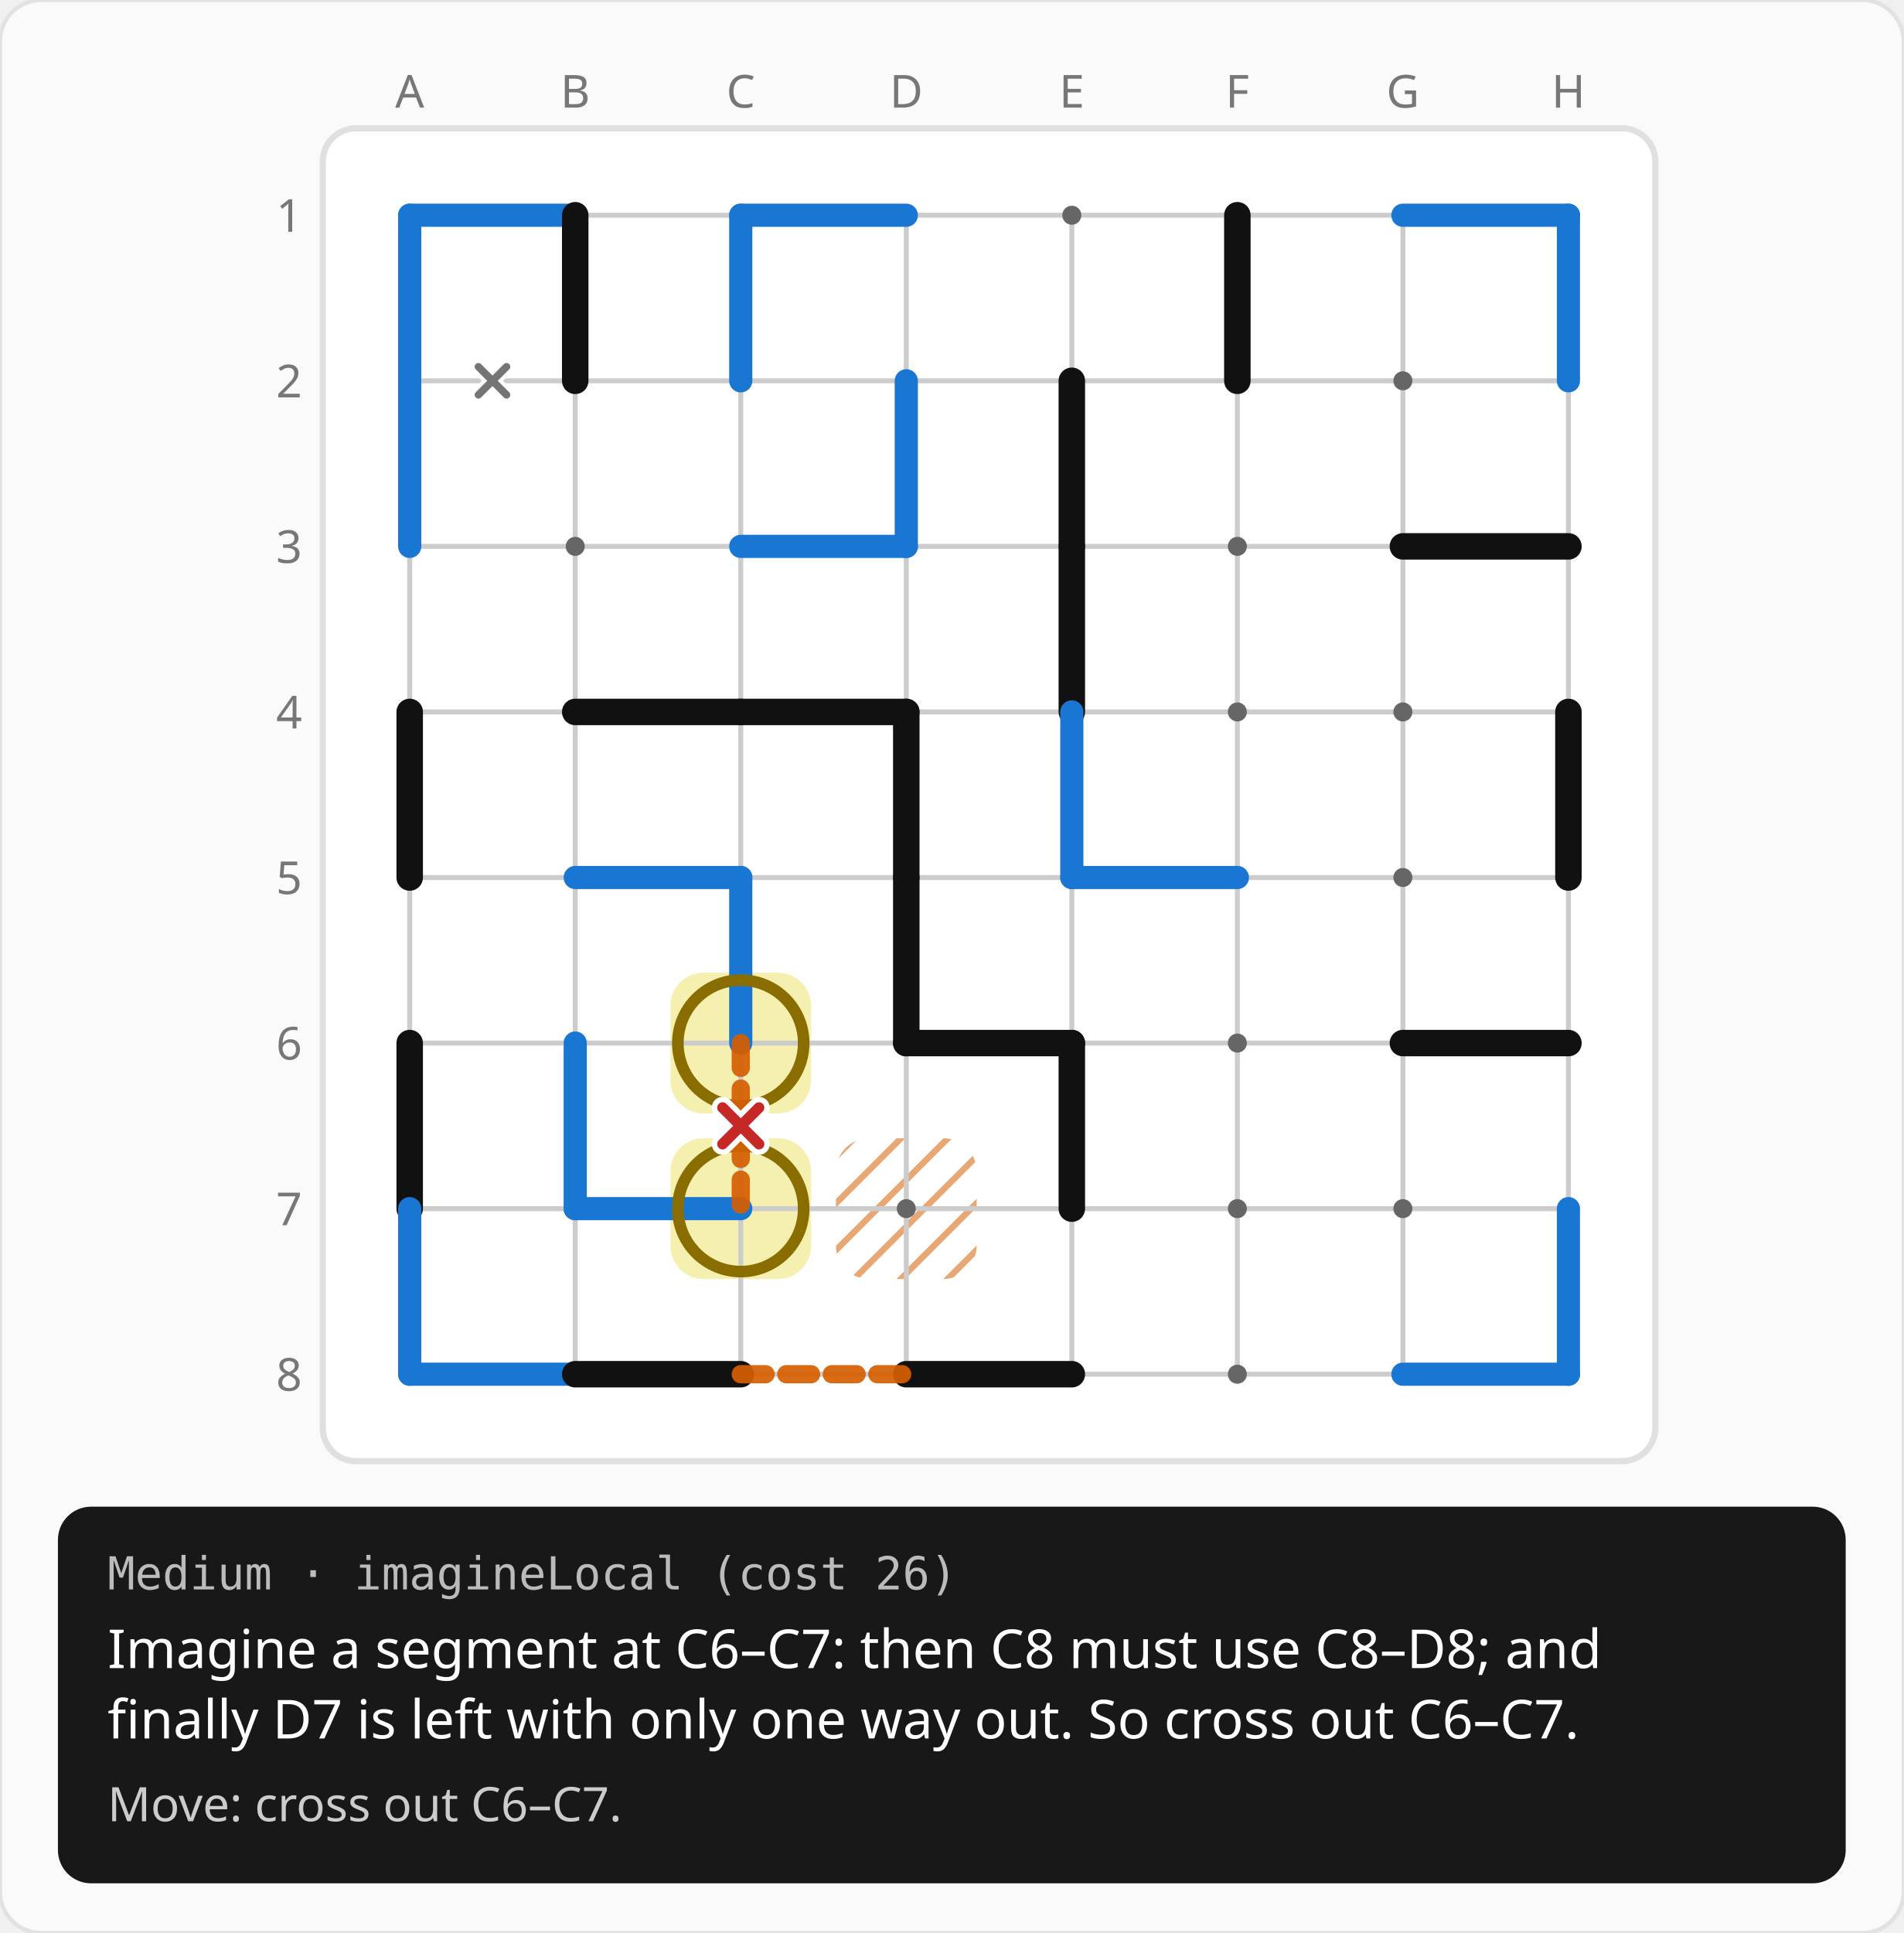
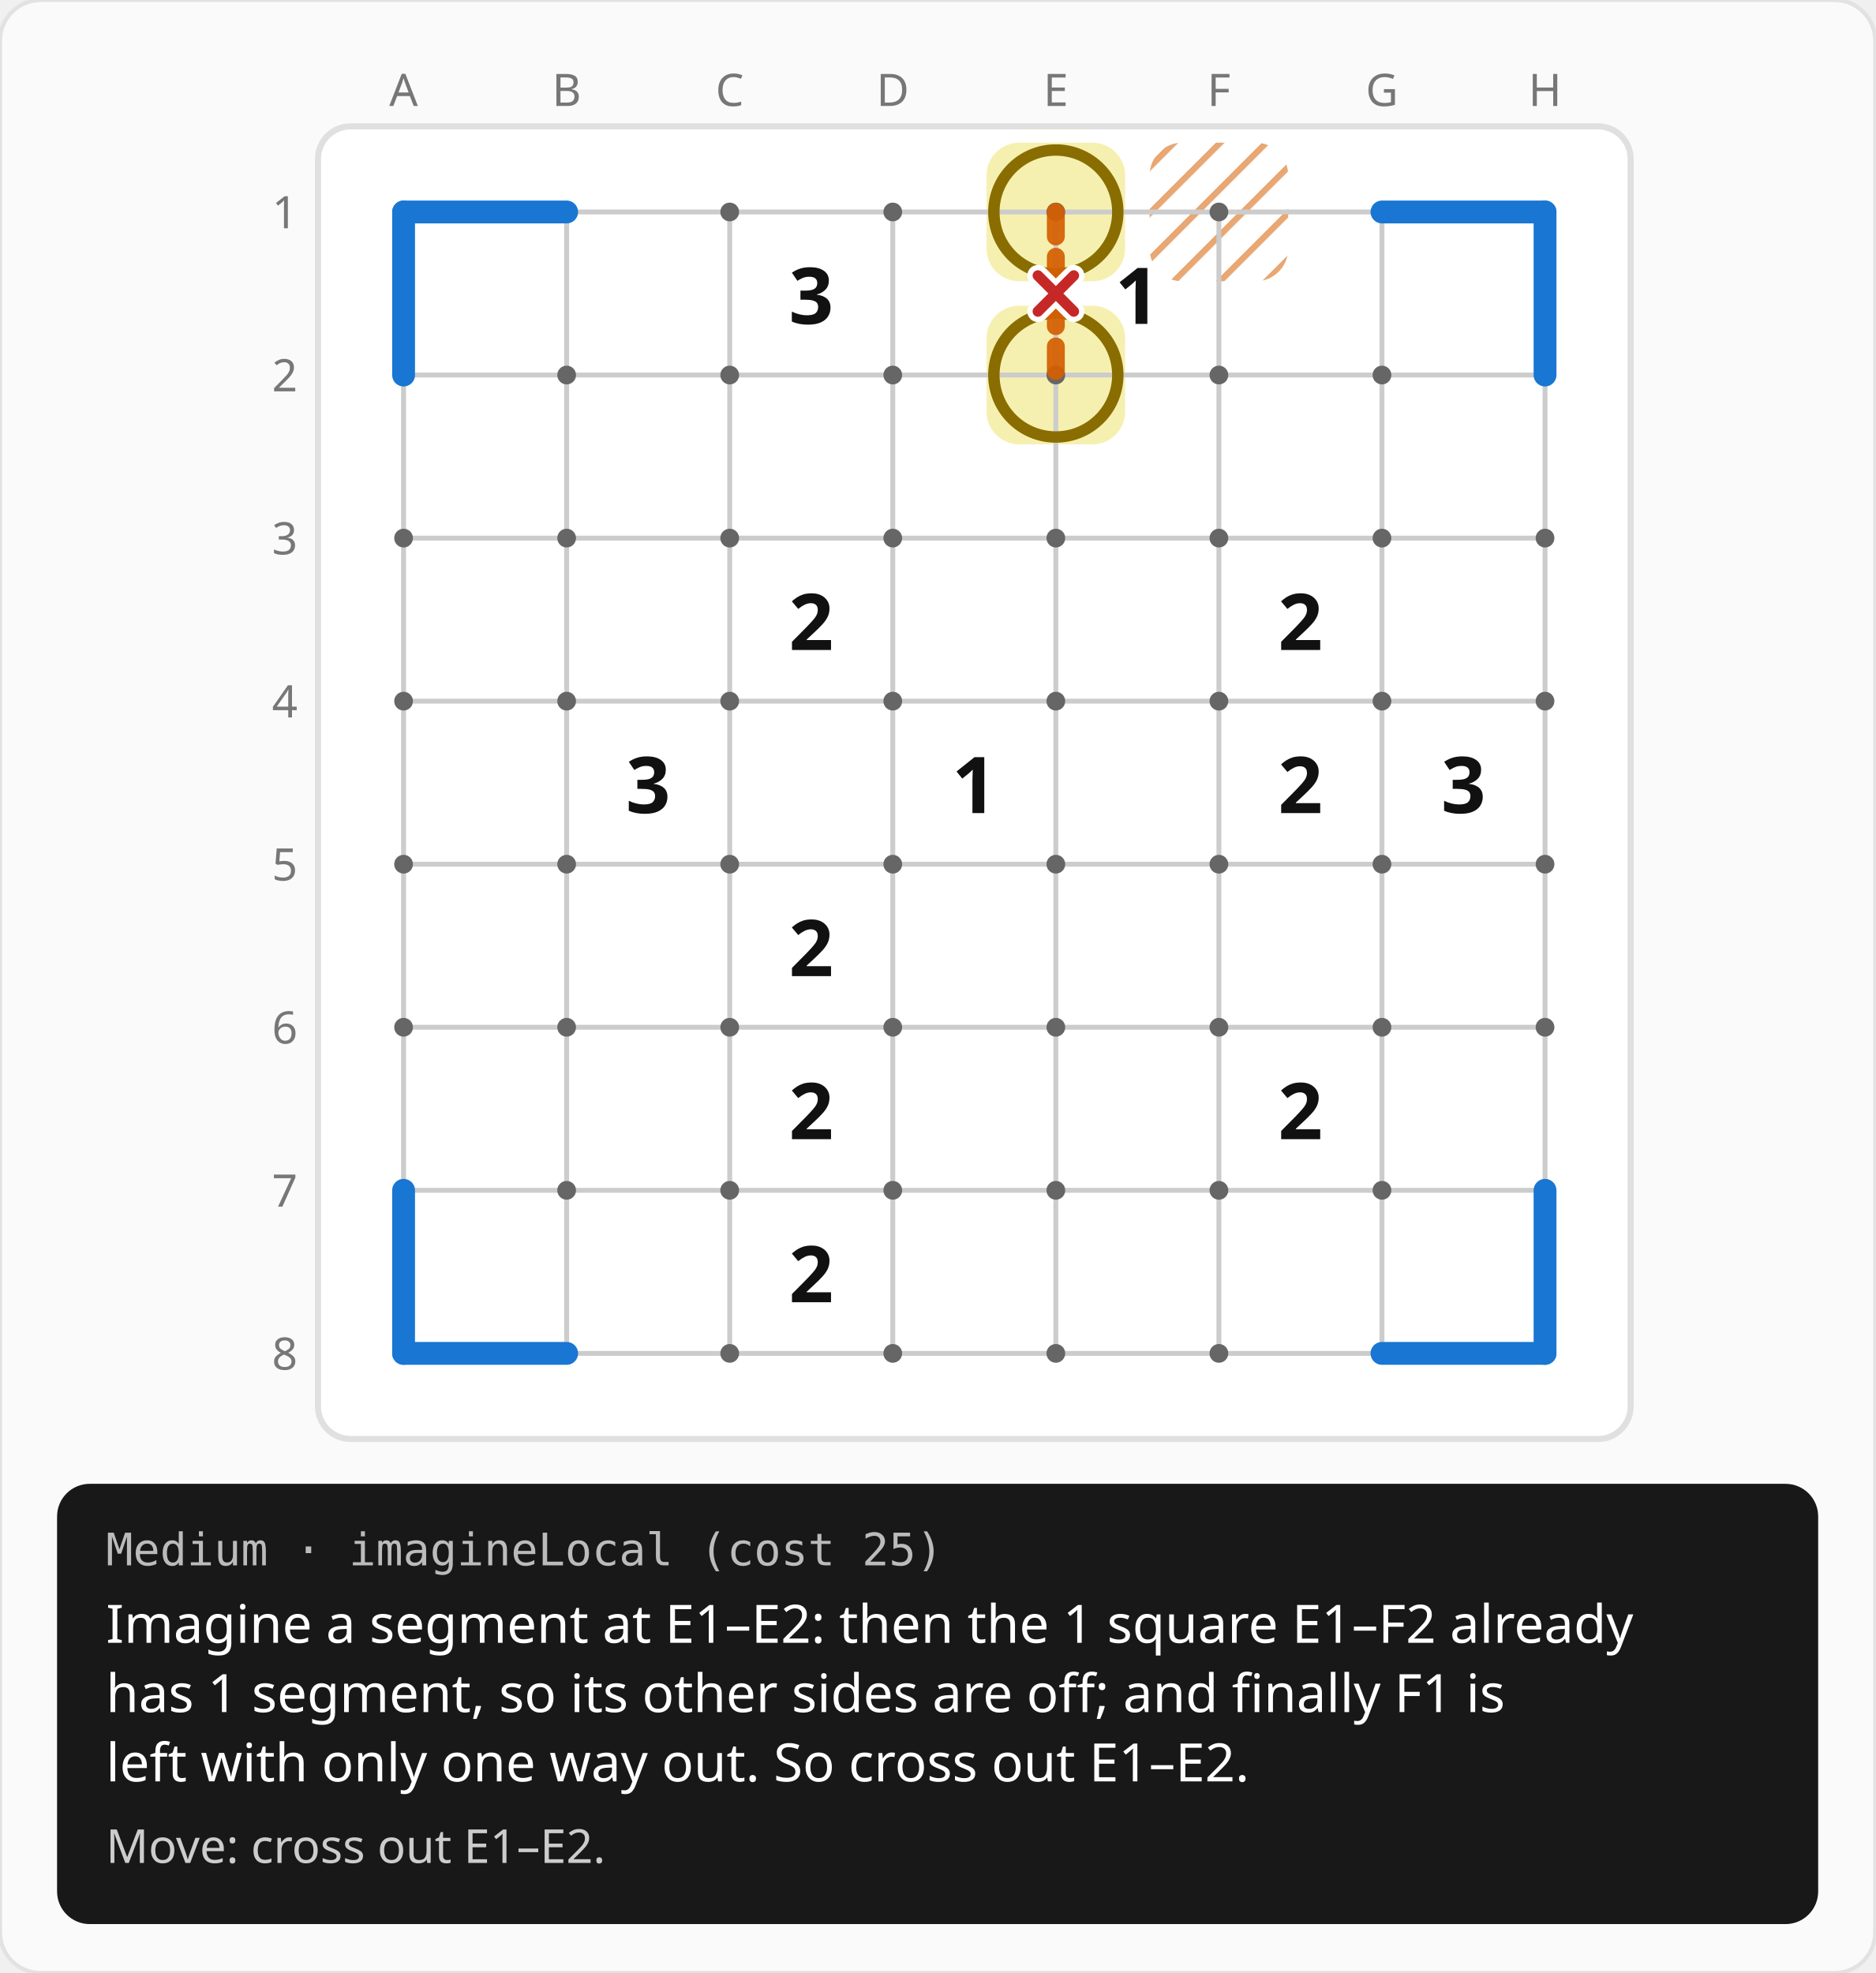
- <svg xmlns="http://www.w3.org/2000/svg" width="460" height="467" viewBox="0 0 460 467">
-   <rect width="460" height="467" rx="10" fill="#fafafa" stroke="#e2e2e2" />
+ <svg xmlns="http://www.w3.org/2000/svg" width="460" height="484" viewBox="0 0 460 484">
+   <rect width="460" height="484" rx="10" fill="#fafafa" stroke="#e2e2e2" />
  <defs>
    <pattern id="hatch" width="8" height="8" patternUnits="userSpaceOnUse" patternTransform="rotate(45)">
      <line x1="0" y1="0" x2="0" y2="8" stroke="#d55e00" stroke-width="3" opacity="0.55" />
    </pattern>
  </defs>
  <g transform="translate(59 12)">
    <text x="40" y="14" fill="#777777" font-size="11" font-family="system-ui, sans-serif" text-anchor="middle">A</text>
    <text x="80" y="14" fill="#777777" font-size="11" font-family="system-ui, sans-serif" text-anchor="middle">B</text>
    <text x="120" y="14" fill="#777777" font-size="11" font-family="system-ui, sans-serif" text-anchor="middle">C</text>
    <text x="160" y="14" fill="#777777" font-size="11" font-family="system-ui, sans-serif" text-anchor="middle">D</text>
    <text x="200" y="14" fill="#777777" font-size="11" font-family="system-ui, sans-serif" text-anchor="middle">E</text>
    <text x="240" y="14" fill="#777777" font-size="11" font-family="system-ui, sans-serif" text-anchor="middle">F</text>
    <text x="280" y="14" fill="#777777" font-size="11" font-family="system-ui, sans-serif" text-anchor="middle">G</text>
    <text x="320" y="14" fill="#777777" font-size="11" font-family="system-ui, sans-serif" text-anchor="middle">H</text>
    <text x="14" y="44" fill="#777777" font-size="11" font-family="system-ui, sans-serif" text-anchor="end">1</text>
    <text x="14" y="84" fill="#777777" font-size="11" font-family="system-ui, sans-serif" text-anchor="end">2</text>
    <text x="14" y="124" fill="#777777" font-size="11" font-family="system-ui, sans-serif" text-anchor="end">3</text>
    <text x="14" y="164" fill="#777777" font-size="11" font-family="system-ui, sans-serif" text-anchor="end">4</text>
    <text x="14" y="204" fill="#777777" font-size="11" font-family="system-ui, sans-serif" text-anchor="end">5</text>
    <text x="14" y="244" fill="#777777" font-size="11" font-family="system-ui, sans-serif" text-anchor="end">6</text>
    <text x="14" y="284" fill="#777777" font-size="11" font-family="system-ui, sans-serif" text-anchor="end">7</text>
    <text x="14" y="324" fill="#777777" font-size="11" font-family="system-ui, sans-serif" text-anchor="end">8</text>
    <g transform="translate(18 18)">
      <rect x="1" y="1" width="322" height="322" rx="8" fill="#ffffff" stroke="#e0e0e0" stroke-width="1.5" />
-       <rect x="125" y="245" width="34" height="34" rx="8" fill="url(#hatch)" />
-       <rect x="85" y="205" width="34" height="34" rx="8" fill="rgba(244,236,156,0.8)" />
-       <rect x="85" y="245" width="34" height="34" rx="8" fill="rgba(244,236,156,0.8)" />
+       <rect x="205" y="5" width="34" height="34" rx="8" fill="url(#hatch)" />
+       <rect x="165" y="5" width="34" height="34" rx="8" fill="rgba(244,236,156,0.8)" />
+       <rect x="165" y="45" width="34" height="34" rx="8" fill="rgba(244,236,156,0.8)" />
      <line x1="22" y1="22" x2="302" y2="22" stroke="#cccccc" stroke-width="1.2" />
      <line x1="22" y1="62" x2="302" y2="62" stroke="#cccccc" stroke-width="1.2" />
      <line x1="22" y1="102" x2="302" y2="102" stroke="#cccccc" stroke-width="1.2" />
      <line x1="22" y1="142" x2="302" y2="142" stroke="#cccccc" stroke-width="1.2" />
      <line x1="22" y1="182" x2="302" y2="182" stroke="#cccccc" stroke-width="1.2" />
      <line x1="22" y1="222" x2="302" y2="222" stroke="#cccccc" stroke-width="1.2" />
      <line x1="22" y1="262" x2="302" y2="262" stroke="#cccccc" stroke-width="1.2" />
      <line x1="22" y1="302" x2="302" y2="302" stroke="#cccccc" stroke-width="1.2" />
      <line x1="22" y1="22" x2="22" y2="302" stroke="#cccccc" stroke-width="1.2" />
      <line x1="62" y1="22" x2="62" y2="302" stroke="#cccccc" stroke-width="1.2" />
      <line x1="102" y1="22" x2="102" y2="302" stroke="#cccccc" stroke-width="1.2" />
      <line x1="142" y1="22" x2="142" y2="302" stroke="#cccccc" stroke-width="1.2" />
      <line x1="182" y1="22" x2="182" y2="302" stroke="#cccccc" stroke-width="1.2" />
      <line x1="222" y1="22" x2="222" y2="302" stroke="#cccccc" stroke-width="1.2" />
      <line x1="262" y1="22" x2="262" y2="302" stroke="#cccccc" stroke-width="1.2" />
      <line x1="302" y1="22" x2="302" y2="302" stroke="#cccccc" stroke-width="1.2" />
      <circle cx="22" cy="22" r="2.3" fill="#666666" />
      <circle cx="62" cy="22" r="2.3" fill="#666666" />
      <circle cx="102" cy="22" r="2.3" fill="#666666" />
      <circle cx="142" cy="22" r="2.3" fill="#666666" />
      <circle cx="182" cy="22" r="2.3" fill="#666666" />
      <circle cx="222" cy="22" r="2.3" fill="#666666" />
      <circle cx="262" cy="22" r="2.3" fill="#666666" />
      <circle cx="302" cy="22" r="2.3" fill="#666666" />
      <circle cx="22" cy="62" r="2.3" fill="#666666" />
      <circle cx="62" cy="62" r="2.3" fill="#666666" />
      <circle cx="102" cy="62" r="2.3" fill="#666666" />
      <circle cx="142" cy="62" r="2.3" fill="#666666" />
      <circle cx="182" cy="62" r="2.3" fill="#666666" />
      <circle cx="222" cy="62" r="2.3" fill="#666666" />
      <circle cx="262" cy="62" r="2.3" fill="#666666" />
      <circle cx="302" cy="62" r="2.3" fill="#666666" />
      <circle cx="22" cy="102" r="2.3" fill="#666666" />
      <circle cx="62" cy="102" r="2.3" fill="#666666" />
      <circle cx="102" cy="102" r="2.3" fill="#666666" />
      <circle cx="142" cy="102" r="2.3" fill="#666666" />
      <circle cx="182" cy="102" r="2.3" fill="#666666" />
      <circle cx="222" cy="102" r="2.3" fill="#666666" />
      <circle cx="262" cy="102" r="2.3" fill="#666666" />
      <circle cx="302" cy="102" r="2.3" fill="#666666" />
      <circle cx="22" cy="142" r="2.3" fill="#666666" />
      <circle cx="62" cy="142" r="2.3" fill="#666666" />
      <circle cx="102" cy="142" r="2.3" fill="#666666" />
      <circle cx="142" cy="142" r="2.3" fill="#666666" />
      <circle cx="182" cy="142" r="2.3" fill="#666666" />
      <circle cx="222" cy="142" r="2.3" fill="#666666" />
      <circle cx="262" cy="142" r="2.3" fill="#666666" />
      <circle cx="302" cy="142" r="2.3" fill="#666666" />
      <circle cx="22" cy="182" r="2.3" fill="#666666" />
      <circle cx="62" cy="182" r="2.3" fill="#666666" />
      <circle cx="102" cy="182" r="2.3" fill="#666666" />
      <circle cx="142" cy="182" r="2.3" fill="#666666" />
      <circle cx="182" cy="182" r="2.3" fill="#666666" />
      <circle cx="222" cy="182" r="2.3" fill="#666666" />
      <circle cx="262" cy="182" r="2.3" fill="#666666" />
      <circle cx="302" cy="182" r="2.3" fill="#666666" />
      <circle cx="22" cy="222" r="2.3" fill="#666666" />
      <circle cx="62" cy="222" r="2.3" fill="#666666" />
      <circle cx="102" cy="222" r="2.3" fill="#666666" />
      <circle cx="142" cy="222" r="2.3" fill="#666666" />
      <circle cx="182" cy="222" r="2.3" fill="#666666" />
      <circle cx="222" cy="222" r="2.3" fill="#666666" />
      <circle cx="262" cy="222" r="2.3" fill="#666666" />
      <circle cx="302" cy="222" r="2.3" fill="#666666" />
      <circle cx="22" cy="262" r="2.3" fill="#666666" />
      <circle cx="62" cy="262" r="2.3" fill="#666666" />
      <circle cx="102" cy="262" r="2.3" fill="#666666" />
      <circle cx="142" cy="262" r="2.3" fill="#666666" />
      <circle cx="182" cy="262" r="2.3" fill="#666666" />
      <circle cx="222" cy="262" r="2.3" fill="#666666" />
      <circle cx="262" cy="262" r="2.3" fill="#666666" />
      <circle cx="302" cy="262" r="2.3" fill="#666666" />
      <circle cx="22" cy="302" r="2.3" fill="#666666" />
      <circle cx="62" cy="302" r="2.3" fill="#666666" />
      <circle cx="102" cy="302" r="2.3" fill="#666666" />
      <circle cx="142" cy="302" r="2.3" fill="#666666" />
      <circle cx="182" cy="302" r="2.3" fill="#666666" />
      <circle cx="222" cy="302" r="2.3" fill="#666666" />
      <circle cx="262" cy="302" r="2.3" fill="#666666" />
      <circle cx="302" cy="302" r="2.3" fill="#666666" />
+       <text x="122" y="42" font-size="19.2" font-weight="700" font-family="system-ui, sans-serif" text-anchor="middle" dominant-baseline="central" fill="#111111">3</text>
+       <text x="202" y="42" font-size="19.2" font-weight="700" font-family="system-ui, sans-serif" text-anchor="middle" dominant-baseline="central" fill="#111111">1</text>
+       <text x="122" y="122" font-size="19.2" font-weight="700" font-family="system-ui, sans-serif" text-anchor="middle" dominant-baseline="central" fill="#111111">2</text>
+       <text x="242" y="122" font-size="19.2" font-weight="700" font-family="system-ui, sans-serif" text-anchor="middle" dominant-baseline="central" fill="#111111">2</text>
+       <text x="82" y="162" font-size="19.2" font-weight="700" font-family="system-ui, sans-serif" text-anchor="middle" dominant-baseline="central" fill="#111111">3</text>
+       <text x="162" y="162" font-size="19.2" font-weight="700" font-family="system-ui, sans-serif" text-anchor="middle" dominant-baseline="central" fill="#111111">1</text>
+       <text x="242" y="162" font-size="19.2" font-weight="700" font-family="system-ui, sans-serif" text-anchor="middle" dominant-baseline="central" fill="#111111">2</text>
+       <text x="282" y="162" font-size="19.2" font-weight="700" font-family="system-ui, sans-serif" text-anchor="middle" dominant-baseline="central" fill="#111111">3</text>
+       <text x="122" y="202" font-size="19.2" font-weight="700" font-family="system-ui, sans-serif" text-anchor="middle" dominant-baseline="central" fill="#111111">2</text>
+       <text x="122" y="242" font-size="19.2" font-weight="700" font-family="system-ui, sans-serif" text-anchor="middle" dominant-baseline="central" fill="#111111">2</text>
+       <text x="242" y="242" font-size="19.2" font-weight="700" font-family="system-ui, sans-serif" text-anchor="middle" dominant-baseline="central" fill="#111111">2</text>
+       <text x="122" y="282" font-size="19.2" font-weight="700" font-family="system-ui, sans-serif" text-anchor="middle" dominant-baseline="central" fill="#111111">2</text>
      <line x1="22" y1="22" x2="62" y2="22" stroke="#1976d2" stroke-width="5.6" stroke-linecap="round" />
      <line x1="22" y1="22" x2="22" y2="62" stroke="#1976d2" stroke-width="5.6" stroke-linecap="round" />
-       <line x1="62" y1="22" x2="62" y2="62" stroke="#111111" stroke-width="6.4" stroke-linecap="round" />
-       <line x1="102" y1="22" x2="142" y2="22" stroke="#1976d2" stroke-width="5.6" stroke-linecap="round" />
-       <line x1="102" y1="22" x2="102" y2="62" stroke="#1976d2" stroke-width="5.6" stroke-linecap="round" />
-       <line x1="222" y1="22" x2="222" y2="62" stroke="#111111" stroke-width="6.4" stroke-linecap="round" />
      <line x1="262" y1="22" x2="302" y2="22" stroke="#1976d2" stroke-width="5.6" stroke-linecap="round" />
      <line x1="302" y1="22" x2="302" y2="62" stroke="#1976d2" stroke-width="5.6" stroke-linecap="round" />
-       <line x1="22" y1="62" x2="22" y2="102" stroke="#1976d2" stroke-width="5.6" stroke-linecap="round" />
-       <line x1="142" y1="62" x2="142" y2="102" stroke="#1976d2" stroke-width="5.6" stroke-linecap="round" />
-       <line x1="182" y1="62" x2="182" y2="102" stroke="#111111" stroke-width="6.4" stroke-linecap="round" />
-       <line x1="102" y1="102" x2="142" y2="102" stroke="#1976d2" stroke-width="5.6" stroke-linecap="round" />
-       <line x1="182" y1="102" x2="182" y2="142" stroke="#111111" stroke-width="6.4" stroke-linecap="round" />
-       <line x1="262" y1="102" x2="302" y2="102" stroke="#111111" stroke-width="6.4" stroke-linecap="round" />
-       <line x1="22" y1="142" x2="22" y2="182" stroke="#111111" stroke-width="6.4" stroke-linecap="round" />
-       <line x1="62" y1="142" x2="102" y2="142" stroke="#111111" stroke-width="6.4" stroke-linecap="round" />
-       <line x1="102" y1="142" x2="142" y2="142" stroke="#111111" stroke-width="6.4" stroke-linecap="round" />
-       <line x1="142" y1="142" x2="142" y2="182" stroke="#111111" stroke-width="6.4" stroke-linecap="round" />
-       <line x1="182" y1="142" x2="182" y2="182" stroke="#1976d2" stroke-width="5.6" stroke-linecap="round" />
-       <line x1="302" y1="142" x2="302" y2="182" stroke="#111111" stroke-width="6.4" stroke-linecap="round" />
-       <line x1="62" y1="182" x2="102" y2="182" stroke="#1976d2" stroke-width="5.6" stroke-linecap="round" />
-       <line x1="102" y1="182" x2="102" y2="222" stroke="#1976d2" stroke-width="5.6" stroke-linecap="round" />
-       <line x1="142" y1="182" x2="142" y2="222" stroke="#111111" stroke-width="6.4" stroke-linecap="round" />
-       <line x1="182" y1="182" x2="222" y2="182" stroke="#1976d2" stroke-width="5.6" stroke-linecap="round" />
-       <line x1="22" y1="222" x2="22" y2="262" stroke="#111111" stroke-width="6.4" stroke-linecap="round" />
-       <line x1="62" y1="222" x2="62" y2="262" stroke="#1976d2" stroke-width="5.6" stroke-linecap="round" />
-       <line x1="142" y1="222" x2="182" y2="222" stroke="#111111" stroke-width="6.4" stroke-linecap="round" />
-       <line x1="182" y1="222" x2="182" y2="262" stroke="#111111" stroke-width="6.4" stroke-linecap="round" />
-       <line x1="262" y1="222" x2="302" y2="222" stroke="#111111" stroke-width="6.4" stroke-linecap="round" />
      <line x1="22" y1="262" x2="22" y2="302" stroke="#1976d2" stroke-width="5.6" stroke-linecap="round" />
-       <line x1="62" y1="262" x2="102" y2="262" stroke="#1976d2" stroke-width="5.6" stroke-linecap="round" />
      <line x1="302" y1="262" x2="302" y2="302" stroke="#1976d2" stroke-width="5.6" stroke-linecap="round" />
      <line x1="22" y1="302" x2="62" y2="302" stroke="#1976d2" stroke-width="5.6" stroke-linecap="round" />
-       <line x1="62" y1="302" x2="102" y2="302" stroke="#111111" stroke-width="6.4" stroke-linecap="round" />
-       <line x1="142" y1="302" x2="182" y2="302" stroke="#111111" stroke-width="6.4" stroke-linecap="round" />
      <line x1="262" y1="302" x2="302" y2="302" stroke="#1976d2" stroke-width="5.6" stroke-linecap="round" />
-       <path d="M38.6 58.6L45.4 65.4M38.6 65.4L45.4 58.6" stroke="#ffffff" stroke-width="3.6" stroke-linecap="round" />
-       <path d="M38.6 58.6L45.4 65.4M38.6 65.4L45.4 58.6" stroke="#757575" stroke-width="1.8" stroke-linecap="round" />
-       <circle cx="102" cy="222" r="15.2" fill="none" stroke="#8a6d00" stroke-width="2.8" />
-       <circle cx="102" cy="262" r="15.2" fill="none" stroke="#8a6d00" stroke-width="2.8" />
-       <line x1="102" y1="222" x2="102" y2="262" stroke="#d55e00" stroke-width="4.4" stroke-linecap="round" stroke-dasharray="6 5" opacity="0.92" />
-       <line x1="102" y1="302" x2="142" y2="302" stroke="#d55e00" stroke-width="4.4" stroke-linecap="round" stroke-dasharray="6 5" opacity="0.92" />
-       <path d="M97.6 237.6L106.4 246.4M97.6 246.4L106.4 237.6" stroke="#ffffff" stroke-width="5.2" stroke-linecap="round" />
-       <path d="M97.6 237.6L106.4 246.4M97.6 246.4L106.4 237.6" stroke="#c62828" stroke-width="2.6" stroke-linecap="round" />
+       <circle cx="182" cy="22" r="15.2" fill="none" stroke="#8a6d00" stroke-width="2.8" />
+       <circle cx="182" cy="62" r="15.2" fill="none" stroke="#8a6d00" stroke-width="2.8" />
+       <line x1="182" y1="22" x2="182" y2="62" stroke="#d55e00" stroke-width="4.4" stroke-linecap="round" stroke-dasharray="6 5" opacity="0.92" />
+       <path d="M177.6 37.6L186.4 46.4M177.6 46.4L186.4 37.6" stroke="#ffffff" stroke-width="5.2" stroke-linecap="round" />
+       <path d="M177.6 37.6L186.4 46.4M177.6 46.4L186.4 37.6" stroke="#c62828" stroke-width="2.6" stroke-linecap="round" />
    </g>
  </g>
-   <rect x="14" y="364" width="432" height="91" rx="8" fill="#181818" />
-   <text x="26" y="384" fill="#bbbbbb" font-size="11" font-family="ui-monospace, Menlo, monospace">Medium · imagineLocal (cost 26)</text>
-   <text x="26" y="403" fill="#ffffff" font-size="13" font-family="system-ui, sans-serif">Imagine a segment at C6–C7: then C8 must use C8–D8; and</text>
-   <text x="26" y="420" fill="#ffffff" font-size="13" font-family="system-ui, sans-serif">finally D7 is left with only one way out. So cross out C6–C7.</text>
-   <text x="26" y="440" fill="#cccccc" font-size="11.5" font-family="system-ui, sans-serif">Move: cross out C6–C7.</text>
+   <rect x="14" y="364" width="432" height="108" rx="8" fill="#181818" />
+   <text x="26" y="384" fill="#bbbbbb" font-size="11" font-family="ui-monospace, Menlo, monospace">Medium · imagineLocal (cost 25)</text>
+   <text x="26" y="403" fill="#ffffff" font-size="13" font-family="system-ui, sans-serif">Imagine a segment at E1–E2: then the 1 square E1–F2 already</text>
+   <text x="26" y="420" fill="#ffffff" font-size="13" font-family="system-ui, sans-serif">has 1 segment, so its other sides are off; and finally F1 is</text>
+   <text x="26" y="437" fill="#ffffff" font-size="13" font-family="system-ui, sans-serif">left with only one way out. So cross out E1–E2.</text>
+   <text x="26" y="457" fill="#cccccc" font-size="11.5" font-family="system-ui, sans-serif">Move: cross out E1–E2.</text>
</svg>
